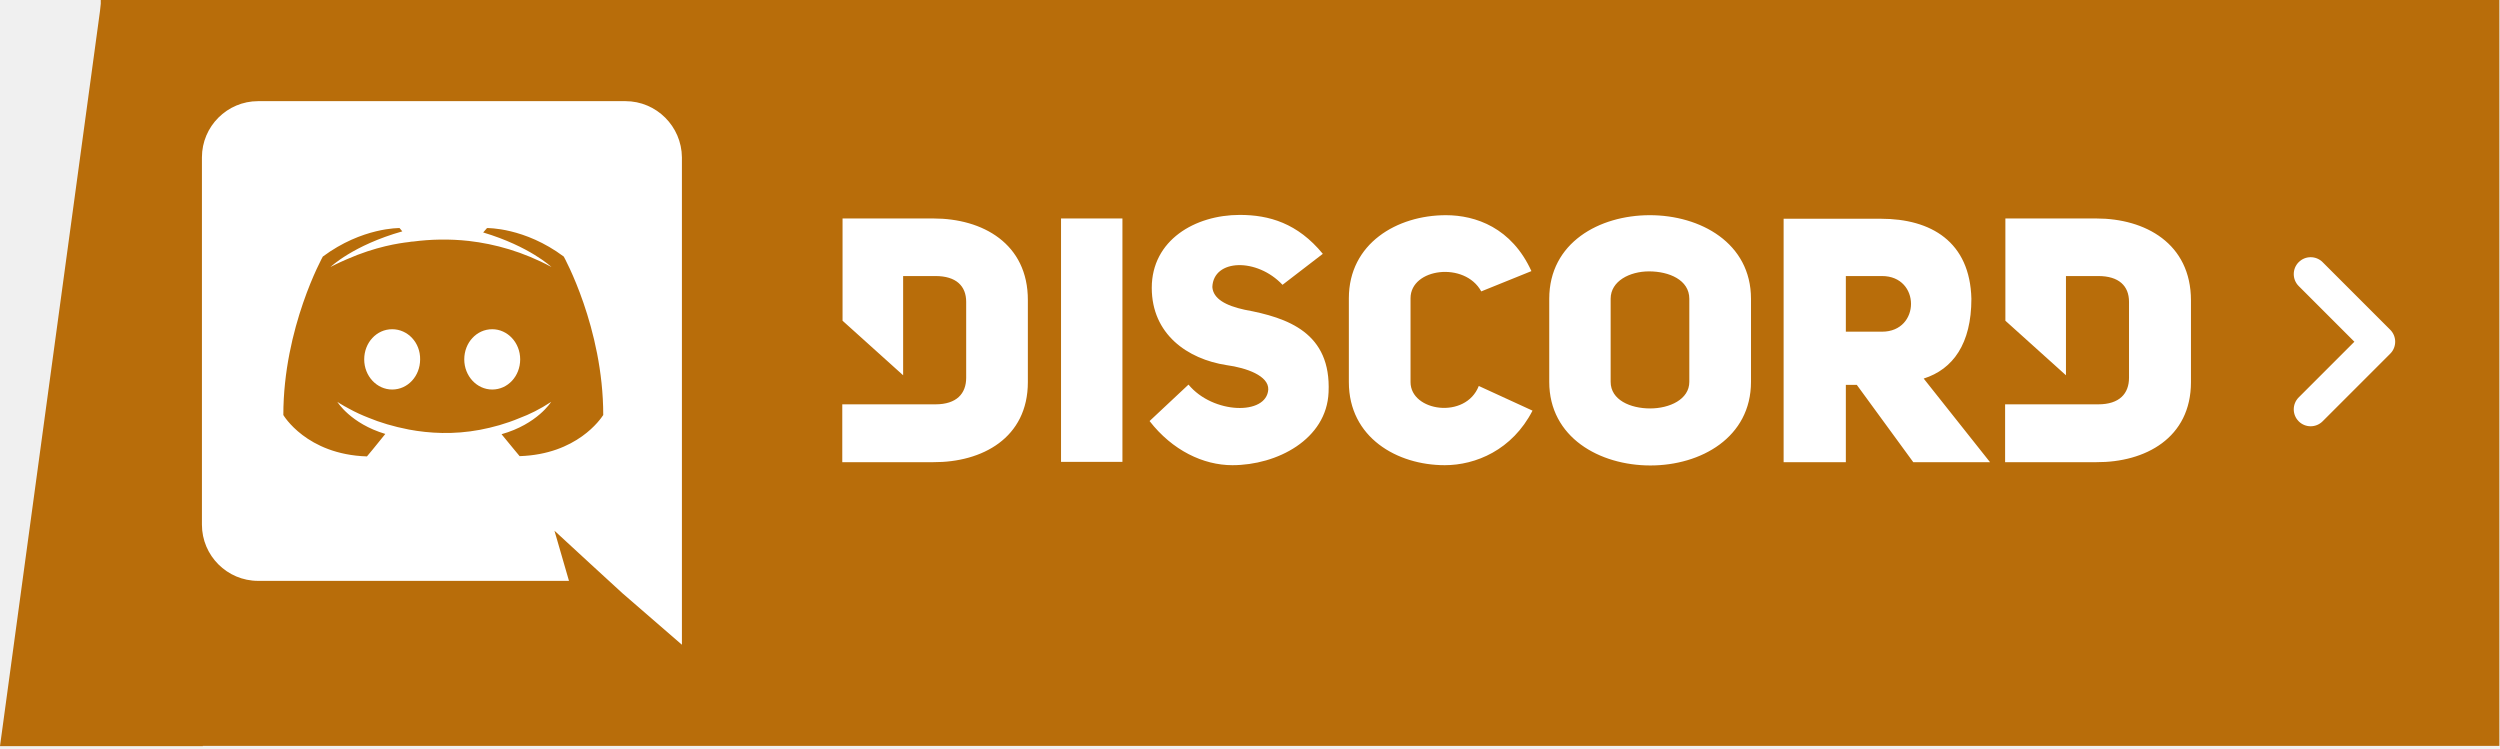
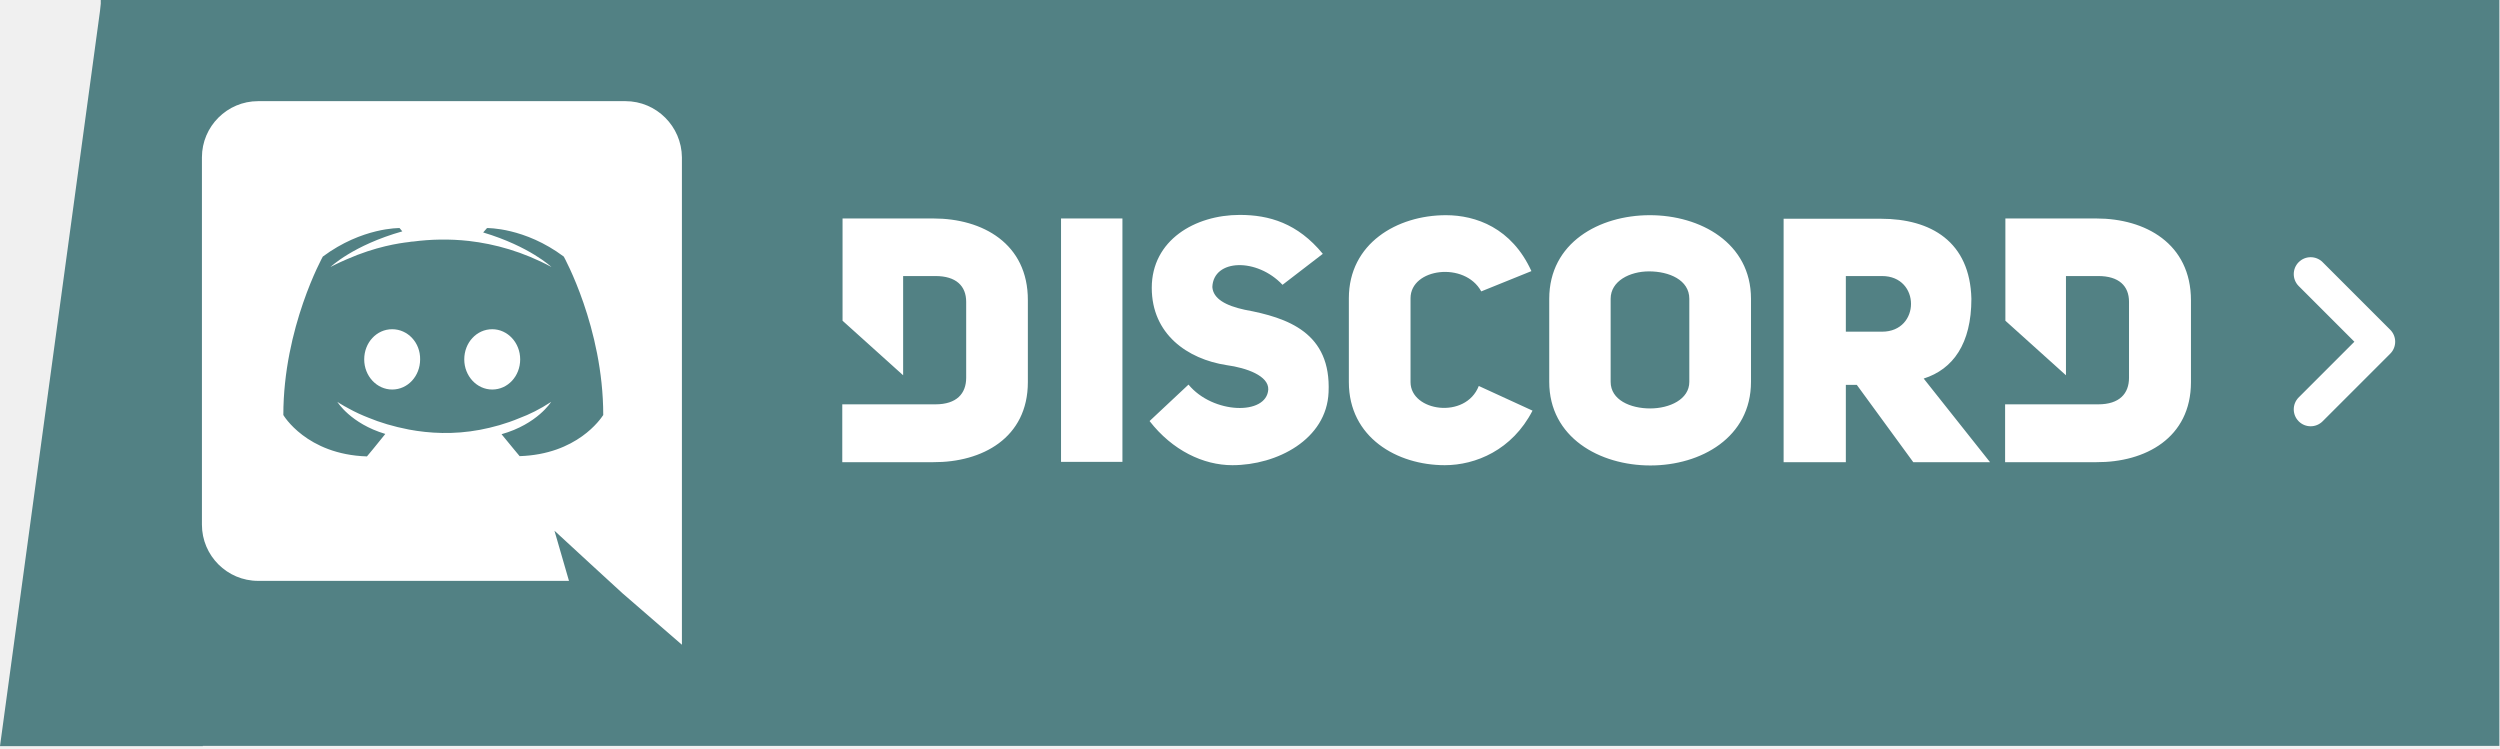
<svg xmlns="http://www.w3.org/2000/svg" xmlns:xlink="http://www.w3.org/1999/xlink" width="912px" height="273px" viewBox="0 0 912 273" version="1.1">
  <defs>
    <path d="M0 0L875 0L875 272.1L0 272.1L0 0Z" transform="translate(36.76282 0)" id="path_1" />
    <clipPath id="mask_1">
      <use xlink:href="#path_1" />
    </clipPath>
  </defs>
-   <g id="old">
-     <path d="M37 0L74 272L0 272L37 0Z" transform="translate(0 0.1887207)" id="Triangle" fill="#B86D0A" stroke="none" />
-     <path d="M0 0L875 0L875 272.1L0 272.1L0 0Z" transform="translate(36.76282 0)" id="Background" fill="#B86D0A" stroke="none" />
+   <g id="Discord-Logo+Wordmark-White">
+     <path d="M37 0L74 272L0 272L37 0Z" transform="translate(0 0.1887207)" id="Triangle" fill="#528184" stroke="none" />
+     <path d="M0 0L875 0L875 272.1L0 272.1L0 0Z" transform="translate(36.76282 0)" id="Background" fill="#528184" stroke="none" />
    <g clip-path="url(#mask_1)">
      <path d="M0 11C0 4.9 4.5 0 10.2 0C15.9 7.62939e-06 20.5 4.9 20.4 11C20.4 17.1 15.9 22 10.2 22C4.6 22 0 17.1 0 11ZM36.5 11C36.5 4.9 41 0 46.7 0C52.3 7.62939e-06 56.9 4.9 56.9 11C56.9 17.1 52.4 22 46.7 22C41.1 22 36.5 17.1 36.5 11Z" transform="translate(132.8628 120.1)" id="Shape" fill="#FFFFFF" fill-rule="evenodd" stroke="none" />
-       <path d="M20.5 0L154.5 0C165.8 0 175 9.2 175.1 20.5L175.1 198.3L153.5 179.6L141.4 168.5L128.6 156.7L133.9 175L20.5 175C9.2 175 0 165.8 0 154.5L0 20.5C0 9.2 9.2 0 20.5 0ZM368.6 67.8C368.9 72.1 373.5 74.6 380.4 76.1C396.2 79 412 84.5 411 106.2C410.3 123.4 392.2 132.8 375.9 132.8C365.3 132.8 354 127.4 345.7 116.7L359.9 103.4C368.8 114.2 388.4 114.7 389 105.2C389.2 100.2 381.1 97.3 373.8 96.3C359.5 94.1 346.5 85 346.5 68.1C346.5 50.7 362.3 41.5 378.6 41.5C389.3 41.5 399.7 44.5 408.9 55.7L394.2 67C384.9 57.1 369 57.5 368.6 67.8ZM440.9 102.5L440.9 71.9C440.9 60.9 460.7 58.4 466.7 69.4L485 62C477.8 46.2 464.7 41.6 453.8 41.6C436 41.6 418.4 51.9 418.4 71.9L418.4 102.5C418.4 122.7 436 132.8 453.4 132.8C464.6 132.8 478 127.3 485.4 112.9L465.8 103.9C461 116.2 440.9 113.2 440.9 102.5ZM528.2 41.6C509.8 41.6 491.5 51.6 491.5 72.1L491.5 102.4C491.5 122.7 509.9 132.9 528.4 132.9C546.8 132.9 565.1 122.7 565.1 102.4L565.1 72.1C565.1 51.7 546.6 41.6 528.2 41.6ZM233.7 42.8L266.9 42.8C284.7 42.8 301.4 51.9 301.3 72.7L301.3 102.5C301.3 122.9 284.6 131.8 266.8 131.7L233.6 131.7L233.6 110.6L267.6 110.6C275.3 110.6 278.8 106.7 278.8 100.9L278.8 73.2C278.8 67.4 275.1 63.8 267.6 63.8L255.8 63.8L255.8 100L233.7 80.1L233.7 42.8ZM313.4 131.6L335.8 131.6L335.8 42.8L313.4 42.8L313.4 131.6ZM657.9 42.8L691.1 42.8C708.9 42.8 725.6 51.9 725.6 72.7L725.6 102.5C725.6 122.9 708.9 131.8 691.1 131.7L657.8 131.7L657.8 110.6L691.8 110.6C699.5 110.6 703 106.7 703 100.9L703 73.2C703 67.4 699.3 63.8 691.8 63.8L680 63.8L680 100L657.9 80.1L657.9 42.8ZM645.5 72.1C645 51.3 630.8 42.9 612.5 42.9L577 42.9L577 131.7L599.7 131.7L599.7 103.5L603.7 103.5L624.3 131.7L652.3 131.7L628.1 101.2C638.8 97.8 645.5 88.5 645.5 72.1ZM115.9 129.5C115.9 129.5 112.3 125.2 109.3 121.5C122.4 117.8 127.4 109.7 127.4 109.7C123.3 112.4 119.4 114.3 115.9 115.6C110.9 117.7 106.1 119 101.4 119.9C91.8 121.7 83 121.2 75.5 119.8C69.8 118.7 64.9 117.2 60.8 115.5C58.5 114.6 56 113.5 53.5 112.1C53.2 111.9 52.9 111.8 52.6 111.6C52.4 111.5 52.3 111.4 52.2 111.4C50.4 110.4 49.4 109.7 49.4 109.7C49.4 109.7 54.2 117.6 66.9 121.4C63.9 125.2 60.2 129.6 60.2 129.6C38.1 128.9 29.7 114.5 29.7 114.5C29.7 82.6 44.1 56.7 44.1 56.7C58.5 46 72.1 46.3 72.1 46.3L73.1 47.5C55.1 52.6 46.9 60.5 46.9 60.5C46.9 60.5 49.1 59.3 52.8 57.7C63.5 53 72 51.8 75.5 51.4C76.1 51.3 76.6 51.2 77.2 51.2C83.3 50.4 90.2 50.2 97.4 51C106.9 52.1 117.1 54.9 127.5 60.5C127.5 60.5 119.6 53 102.6 47.9L104 46.3C104 46.3 117.7 46 132 56.7C132 56.7 146.4 82.6 146.4 114.499C146.398 114.498 146.374 114.533 146.33 114.6C145.478 115.877 136.838 128.837 115.9 129.5ZM528.3 112.1C535.4 112.1 542.6 108.8 542.6 102.4L542.6 72.1C542.6 65.2 535.2 62.1 527.9 62.1C520.9 62.1 513.9 65.6 513.9 72.1L513.9 102.4C513.9 109 521.1 112.1 528.3 112.1ZM599.7 84.1L612.9 84.1C627 84.1 627 63.8 612.9 63.8L599.7 63.8L599.7 84.1Z" transform="translate(73.66284 36.90002)" id="Shape" fill="#FFFFFF" fill-rule="evenodd" stroke="none" />
+       <path d="M20.5 0L154.5 0C165.8 0 175 9.2 175.1 20.5L175.1 198.3L153.5 179.6L141.4 168.5L128.6 156.7L133.9 175L20.5 175C9.2 175 0 165.8 0 154.5L0 20.5C0 9.2 9.2 0 20.5 0ZM368.6 67.8C368.9 72.1 373.5 74.6 380.4 76.1C396.2 79 412 84.5 411 106.2C410.3 123.4 392.2 132.8 375.9 132.8C365.3 132.8 354 127.4 345.7 116.7L359.9 103.4C368.8 114.2 388.4 114.7 389 105.2C389.2 100.2 381.1 97.3 373.8 96.3C359.5 94.1 346.5 85 346.5 68.1C346.5 50.7 362.3 41.5 378.6 41.5C389.3 41.5 399.7 44.5 408.9 55.7L394.2 67C384.9 57.1 369 57.5 368.6 67.8ZM440.9 102.5L440.9 71.9C440.9 60.9 460.7 58.4 466.7 69.4L485 62C477.8 46.2 464.7 41.6 453.8 41.6C436 41.6 418.4 51.9 418.4 71.9L418.4 102.5C418.4 122.7 436 132.8 453.4 132.8C464.6 132.8 478 127.3 485.4 112.9L465.8 103.9C461 116.2 440.9 113.2 440.9 102.5ZM528.2 41.6C509.8 41.6 491.5 51.6 491.5 72.1L491.5 102.4C491.5 122.7 509.9 132.9 528.4 132.9C546.8 132.9 565.1 122.7 565.1 102.4L565.1 72.1C565.1 51.7 546.6 41.6 528.2 41.6ZM233.7 42.8L266.9 42.8C284.7 42.8 301.4 51.9 301.3 72.7L301.3 102.5C301.3 122.9 284.6 131.8 266.8 131.7L233.6 131.7L233.6 110.6L267.6 110.6C275.3 110.6 278.8 106.7 278.8 100.9L278.8 73.2C278.8 67.4 275.1 63.8 267.6 63.8L255.8 63.8L255.8 100L233.7 80.1L233.7 42.8ZM313.4 131.6L335.8 131.6L335.8 42.8L313.4 42.8L313.4 131.6ZM657.9 42.8L691.1 42.8C708.9 42.8 725.6 51.9 725.6 72.7L725.6 102.5C725.6 122.9 708.9 131.8 691.1 131.7L657.8 131.7L657.8 110.6L691.8 110.6C699.5 110.6 703 106.7 703 100.9L703 73.2C703 67.4 699.3 63.8 691.8 63.8L680 63.8L680 100L657.9 80.1L657.9 42.8ZM645.5 72.1C645 51.3 630.8 42.9 612.5 42.9L577 42.9L577 131.7L599.7 131.7L599.7 103.5L603.7 103.5L624.3 131.7L652.3 131.7L628.1 101.2C638.8 97.8 645.5 88.5 645.5 72.1ZM115.9 129.5C115.9 129.5 112.3 125.2 109.3 121.5C122.4 117.8 127.4 109.7 127.4 109.7C123.3 112.4 119.4 114.3 115.9 115.6C110.9 117.7 106.1 119 101.4 119.9C91.8 121.7 83 121.2 75.5 119.8C69.8 118.7 64.9 117.2 60.8 115.5C58.5 114.6 56 113.5 53.5 112.1C53.2 111.9 52.9 111.8 52.6 111.6C52.4 111.5 52.3 111.4 52.2 111.4C50.4 110.4 49.4 109.7 49.4 109.7C49.4 109.7 54.2 117.6 66.9 121.4C63.9 125.2 60.2 129.6 60.2 129.6C38.1 128.9 29.7 114.5 29.7 114.5C29.7 82.6 44.1 56.7 44.1 56.7C58.5 46 72.1 46.3 72.1 46.3L73.1 47.5C55.1 52.6 46.9 60.5 46.9 60.5C46.9 60.5 49.1 59.3 52.8 57.7C63.5 53 72 51.8 75.5 51.4C76.1 51.3 76.6 51.2 77.2 51.2C83.3 50.4 90.2 50.2 97.4 51C106.9 52.1 117.1 54.9 127.5 60.5C127.5 60.5 119.6 53 102.6 47.9L104 46.3C104 46.3 117.7 46 132 56.7C132 56.7 146.4 82.6 146.4 114.499C146.398 114.498 146.374 114.533 146.33 114.6C145.478 115.877 136.838 128.837 115.9 129.5ZM528.3 112.1C535.4 112.1 542.6 108.8 542.6 102.4L542.6 72.1C542.6 65.2 535.2 62.1 527.9 62.1C520.9 62.1 513.9 65.6 513.9 72.1L513.9 102.4C513.9 109 521.1 112.1 528.3 112.1ZM599.7 84.1L612.9 84.1C627 84.1 627 63.8 612.9 63.8L599.7 63.8L599.7 84.1Z" transform="translate(73.66281 36.90002)" id="Shape" fill="#FFFFFF" fill-rule="evenodd" stroke="none" />
      <path d="M1.804 59.867L1.804 59.867C-0.601 57.461 -0.601 53.551 1.804 51.146L22.114 30.835L1.804 10.525C-0.601 8.12 -0.601 4.209 1.804 1.804L1.804 1.804C4.209 -0.601 8.12 -0.601 10.525 1.804L35.196 26.475C37.601 28.88 37.601 32.791 35.196 35.196L10.525 59.867C8.114 62.278 4.209 62.278 1.804 59.867L1.804 59.867Z" transform="translate(836.7629 93.82764)" id="Shape-path" fill="#FFFFFF" stroke="none" />
    </g>
  </g>
</svg>
